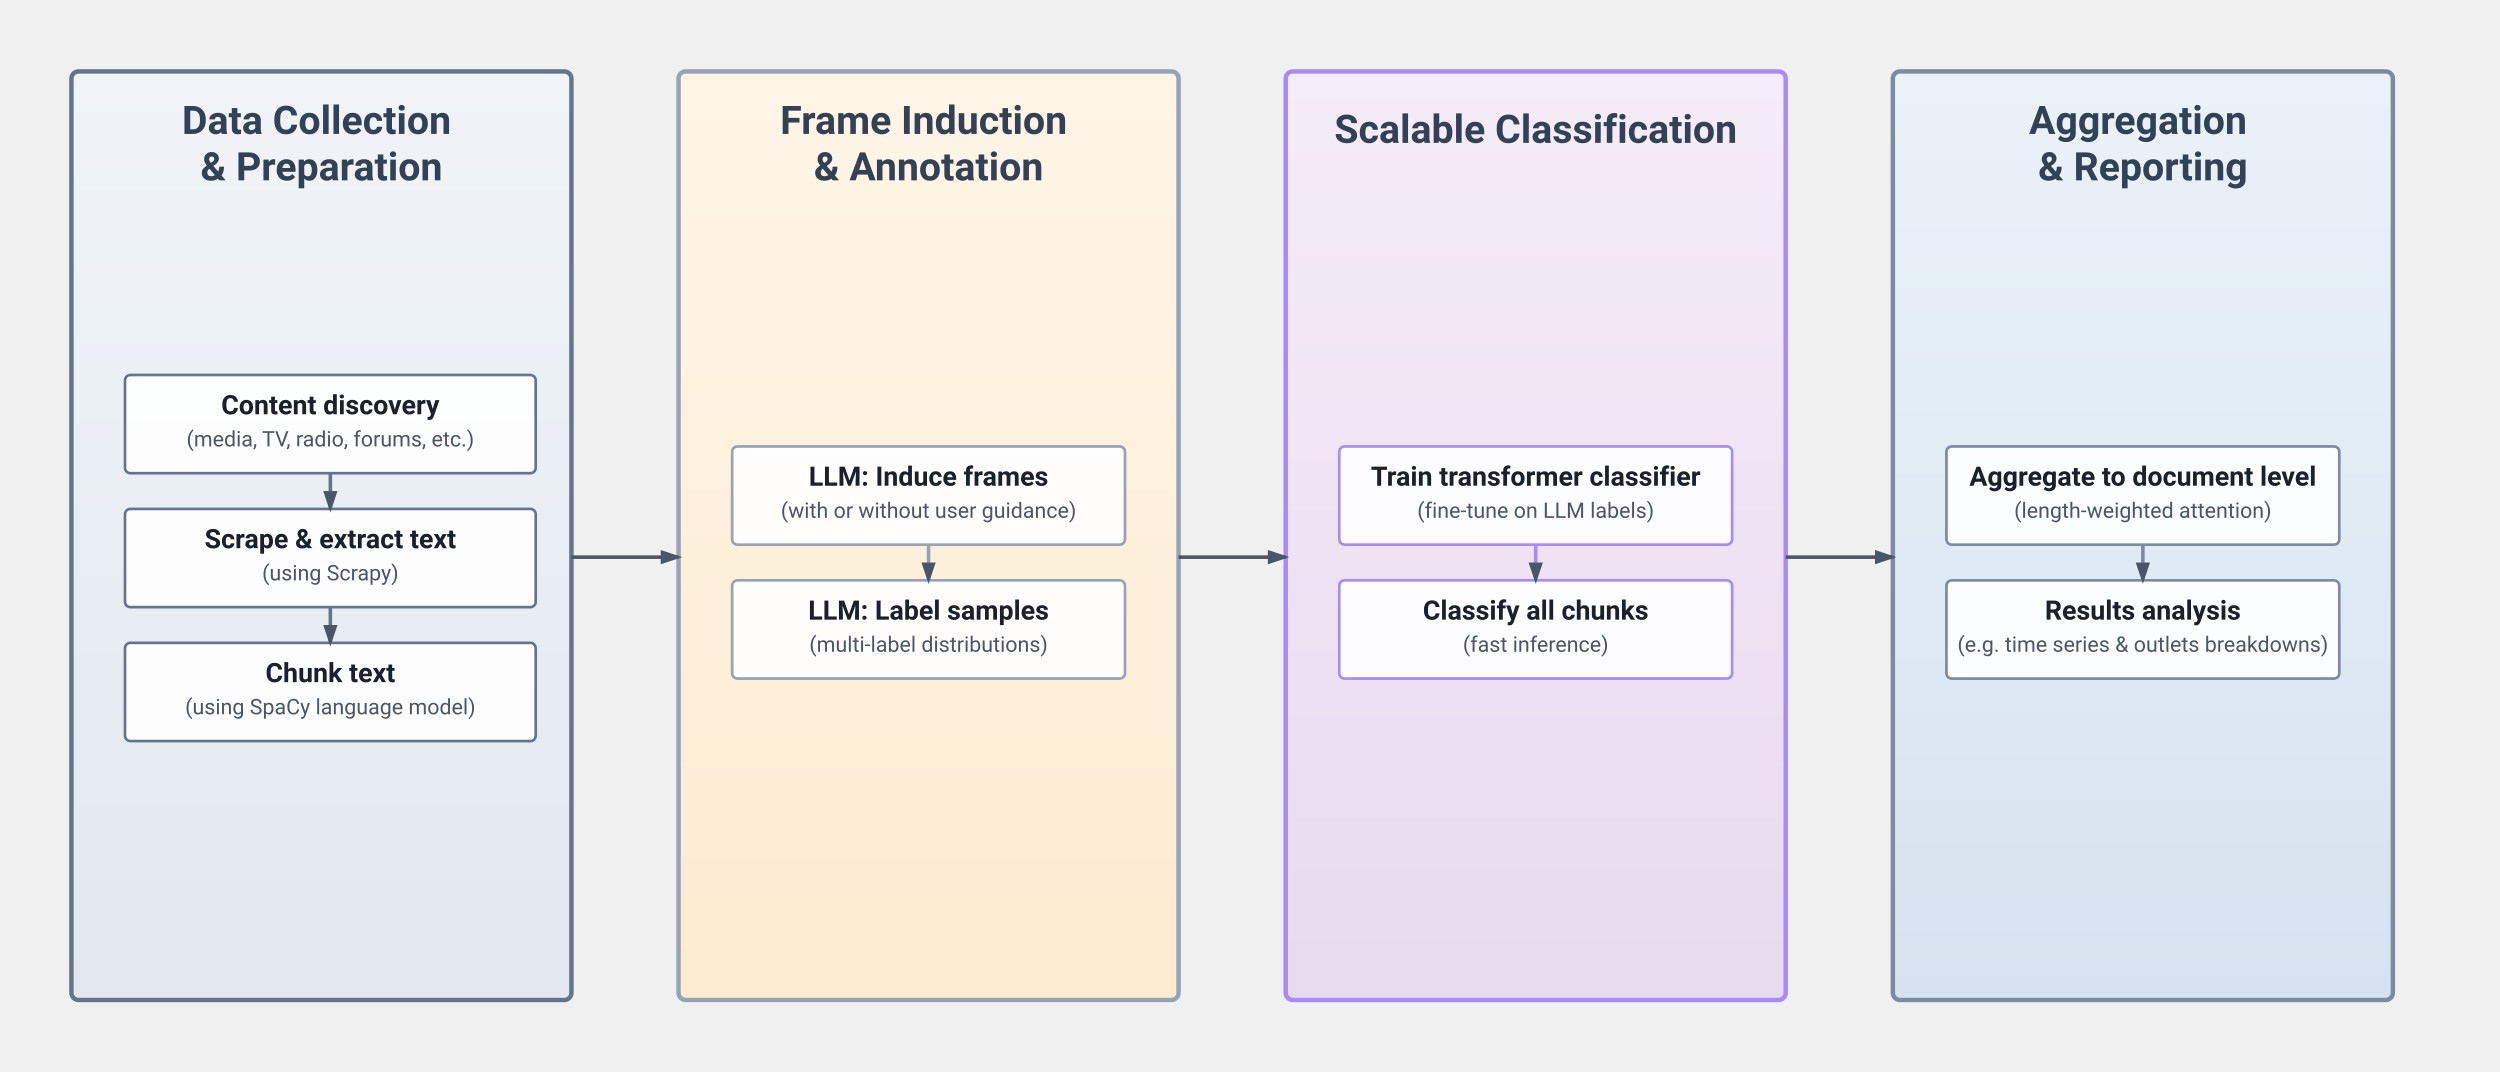
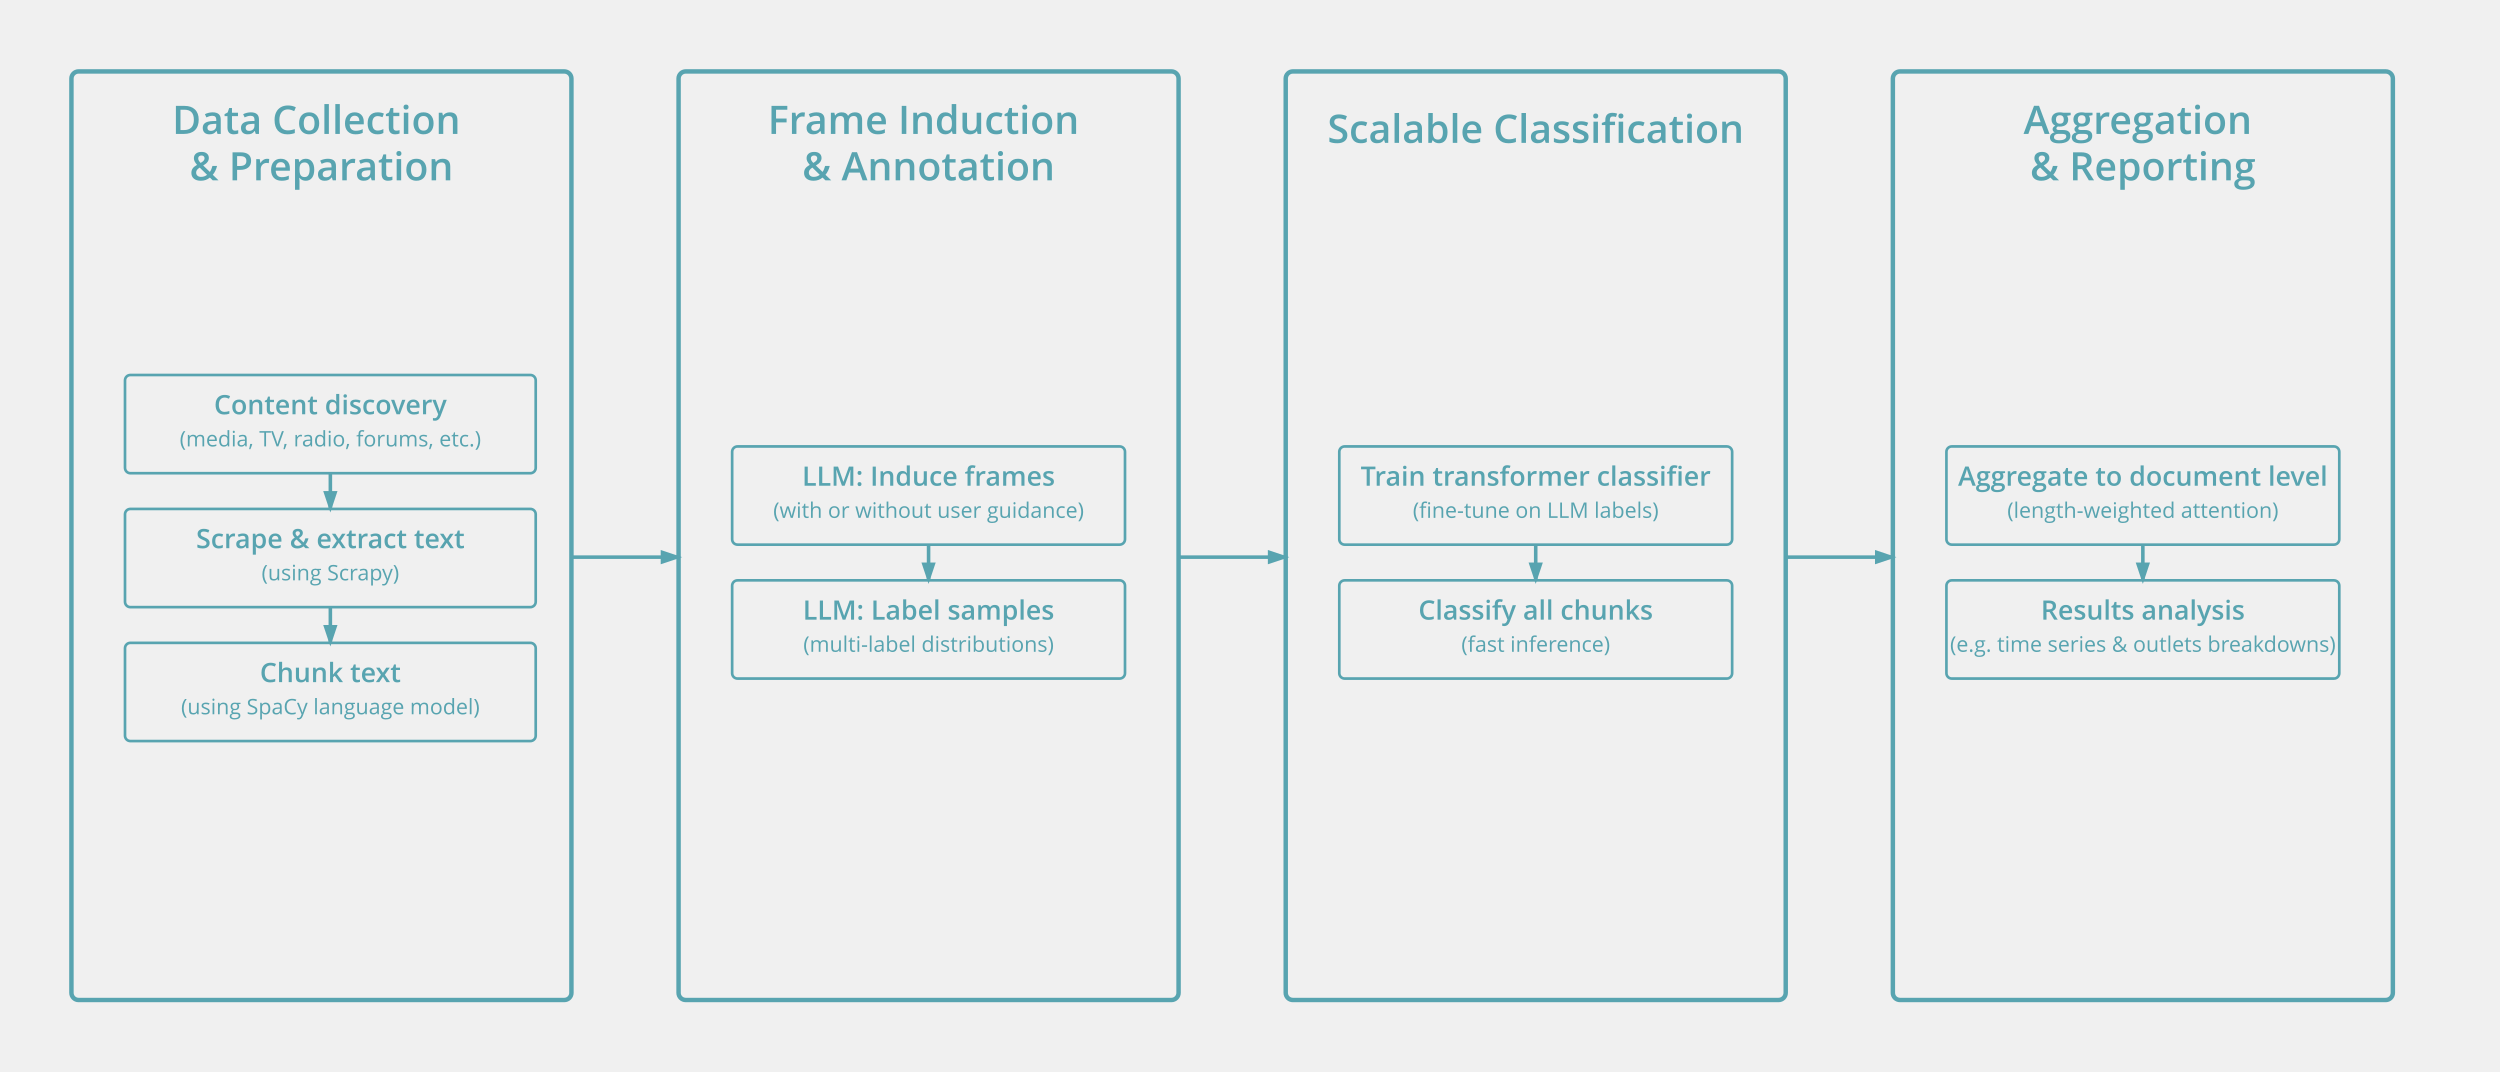
- <svg xmlns="http://www.w3.org/2000/svg" viewBox="0 0 1400 600" style="font-family: -apple-system, BlinkMacSystemFont, 'Segoe UI', 'Roboto', 'Helvetica Neue', Arial, sans-serif;">
+ <svg xmlns="http://www.w3.org/2000/svg" viewBox="0 0 1400 600" style="font-family: 'Open Sans', Arial, sans-serif;">
  <defs>
-     <linearGradient id="collectionGrad" x1="0%" y1="0%" x2="0%" y2="100%">
-       <stop offset="0%" style="stop-color:#f0f4f8;stop-opacity:1" />
-       <stop offset="100%" style="stop-color:#e2e8f0;stop-opacity:1" />
-     </linearGradient>
-     <linearGradient id="discoveryGrad" x1="0%" y1="0%" x2="0%" y2="100%">
-       <stop offset="0%" style="stop-color:#fef5e7;stop-opacity:1" />
-       <stop offset="100%" style="stop-color:#fdebd0;stop-opacity:1" />
-     </linearGradient>
-     <linearGradient id="classificationGrad" x1="0%" y1="0%" x2="0%" y2="100%">
-       <stop offset="0%" style="stop-color:#f4ecf7;stop-opacity:1" />
-       <stop offset="100%" style="stop-color:#e8daef;stop-opacity:1" />
-     </linearGradient>
-     <linearGradient id="analysisGrad" x1="0%" y1="0%" x2="0%" y2="100%">
-       <stop offset="0%" style="stop-color:#eaf2f8;stop-opacity:1" />
-       <stop offset="100%" style="stop-color:#d5e3f0;stop-opacity:1" />
-     </linearGradient>
    <marker id="arrowhead" markerWidth="6" markerHeight="6" refX="5" refY="2" orient="auto">
-       <polygon points="0 0, 6 2, 0 4" fill="#4a5568" />
+       <polygon points="0 0, 6 2, 0 4" fill="#58a4b0" />
    </marker>
  </defs>
  <g id="phase1">
-     <rect x="40" y="40" width="280" height="520" rx="4" ry="4" fill="url(#collectionGrad)" stroke="#64748b" stroke-width="2.5" />
-     <text x="180" y="75" text-anchor="middle" font-size="22" font-weight="600" fill="#334155">
+     <rect x="40" y="40" width="280" height="520" rx="4" ry="4" fill="none" stroke="#58a4b0" stroke-width="2.5" />
+     <text x="180" y="75" text-anchor="middle" font-size="22" font-weight="600" fill="#58a4b0">
      <tspan x="180" dy="0">Data Collection</tspan>
      <tspan x="180" dy="26">&amp; Preparation</tspan>
    </text>
-     <rect x="70" y="210" width="230" height="55" rx="3" ry="3" fill="white" fill-opacity="0.9" stroke="#64748b" stroke-width="1.5" />
-     <text x="185" y="232" text-anchor="middle" font-size="15" font-weight="600" fill="#1a202c">
+     <rect x="70" y="210" width="230" height="55" rx="3" ry="3" fill="none" stroke="#58a4b0" stroke-width="1.5" />
+     <text x="185" y="232" text-anchor="middle" font-size="15" font-weight="600" fill="#58a4b0">
      Content discovery
    </text>
-     <text x="185" y="250" text-anchor="middle" font-size="12" fill="#4a5568">
+     <text x="185" y="250" text-anchor="middle" font-size="12" fill="#58a4b0">
      (media, TV, radio, forums, etc.)
    </text>
-     <rect x="70" y="285" width="230" height="55" rx="3" ry="3" fill="white" fill-opacity="0.9" stroke="#64748b" stroke-width="1.5" />
-     <text x="185" y="307" text-anchor="middle" font-size="15" font-weight="600" fill="#1a202c">
+     <rect x="70" y="285" width="230" height="55" rx="3" ry="3" fill="none" stroke="#58a4b0" stroke-width="1.5" />
+     <text x="185" y="307" text-anchor="middle" font-size="15" font-weight="600" fill="#58a4b0">
      Scrape &amp; extract text
    </text>
-     <text x="185" y="325" text-anchor="middle" font-size="12" fill="#4a5568">
+     <text x="185" y="325" text-anchor="middle" font-size="12" fill="#58a4b0">
      (using Scrapy)
    </text>
-     <rect x="70" y="360" width="230" height="55" rx="3" ry="3" fill="white" fill-opacity="0.9" stroke="#64748b" stroke-width="1.5" />
-     <text x="185" y="382" text-anchor="middle" font-size="15" font-weight="600" fill="#1a202c">
+     <rect x="70" y="360" width="230" height="55" rx="3" ry="3" fill="none" stroke="#58a4b0" stroke-width="1.5" />
+     <text x="185" y="382" text-anchor="middle" font-size="15" font-weight="600" fill="#58a4b0">
      Chunk text
    </text>
-     <text x="185" y="400" text-anchor="middle" font-size="12" fill="#4a5568">
+     <text x="185" y="400" text-anchor="middle" font-size="12" fill="#58a4b0">
      (using SpaCy language model)
    </text>
-     <line x1="185" y1="265" x2="185" y2="285" stroke="#64748b" stroke-width="2" marker-end="url(#arrowhead)" />
-     <line x1="185" y1="340" x2="185" y2="360" stroke="#64748b" stroke-width="2" marker-end="url(#arrowhead)" />
+     <line x1="185" y1="265" x2="185" y2="285" stroke="#58a4b0" stroke-width="2" marker-end="url(#arrowhead)" />
+     <line x1="185" y1="340" x2="185" y2="360" stroke="#58a4b0" stroke-width="2" marker-end="url(#arrowhead)" />
  </g>
  <g id="phase2">
-     <rect x="380" y="40" width="280" height="520" rx="4" ry="4" fill="url(#discoveryGrad)" stroke="#94a3b8" stroke-width="2.5" />
-     <text x="520" y="75" text-anchor="middle" font-size="22" font-weight="600" fill="#334155">
+     <rect x="380" y="40" width="280" height="520" rx="4" ry="4" fill="none" stroke="#58a4b0" stroke-width="2.5" />
+     <text x="520" y="75" text-anchor="middle" font-size="22" font-weight="600" fill="#58a4b0">
      <tspan x="520" dy="0">Frame Induction</tspan>
      <tspan x="520" dy="26">&amp; Annotation</tspan>
    </text>
-     <rect x="410" y="250" width="220" height="55" rx="3" ry="3" fill="white" fill-opacity="0.9" stroke="#94a3b8" stroke-width="1.5" />
-     <text x="520" y="272" text-anchor="middle" font-size="15" font-weight="600" fill="#1a202c">
+     <rect x="410" y="250" width="220" height="55" rx="3" ry="3" fill="none" stroke="#58a4b0" stroke-width="1.5" />
+     <text x="520" y="272" text-anchor="middle" font-size="15" font-weight="600" fill="#58a4b0">
      LLM: Induce frames
    </text>
-     <text x="520" y="290" text-anchor="middle" font-size="12" fill="#4a5568">
+     <text x="520" y="290" text-anchor="middle" font-size="12" fill="#58a4b0">
      (with or without user guidance)
    </text>
-     <rect x="410" y="325" width="220" height="55" rx="3" ry="3" fill="white" fill-opacity="0.9" stroke="#94a3b8" stroke-width="1.5" />
-     <text x="520" y="347" text-anchor="middle" font-size="15" font-weight="600" fill="#1a202c">
+     <rect x="410" y="325" width="220" height="55" rx="3" ry="3" fill="none" stroke="#58a4b0" stroke-width="1.5" />
+     <text x="520" y="347" text-anchor="middle" font-size="15" font-weight="600" fill="#58a4b0">
      LLM: Label samples
    </text>
-     <text x="520" y="365" text-anchor="middle" font-size="12" fill="#4a5568">
+     <text x="520" y="365" text-anchor="middle" font-size="12" fill="#58a4b0">
      (multi-label distributions)
    </text>
-     <line x1="520" y1="305" x2="520" y2="325" stroke="#94a3b8" stroke-width="2" marker-end="url(#arrowhead)" />
+     <line x1="520" y1="305" x2="520" y2="325" stroke="#58a4b0" stroke-width="2" marker-end="url(#arrowhead)" />
  </g>
  <g id="phase3">
-     <rect x="720" y="40" width="280" height="520" rx="4" ry="4" fill="url(#classificationGrad)" stroke="#a78bfa" stroke-width="2.5" />
-     <text x="860" y="80" text-anchor="middle" font-size="22" font-weight="600" fill="#334155">
+     <rect x="720" y="40" width="280" height="520" rx="4" ry="4" fill="none" stroke="#58a4b0" stroke-width="2.5" />
+     <text x="860" y="80" text-anchor="middle" font-size="22" font-weight="600" fill="#58a4b0">
      Scalable Classification
    </text>
-     <rect x="750" y="250" width="220" height="55" rx="3" ry="3" fill="white" fill-opacity="0.9" stroke="#a78bfa" stroke-width="1.5" />
-     <text x="860" y="272" text-anchor="middle" font-size="15" font-weight="600" fill="#1a202c">
+     <rect x="750" y="250" width="220" height="55" rx="3" ry="3" fill="none" stroke="#58a4b0" stroke-width="1.5" />
+     <text x="860" y="272" text-anchor="middle" font-size="15" font-weight="600" fill="#58a4b0">
      Train transformer classifier
    </text>
-     <text x="860" y="290" text-anchor="middle" font-size="12" fill="#4a5568">
+     <text x="860" y="290" text-anchor="middle" font-size="12" fill="#58a4b0">
      (fine-tune on LLM labels)
    </text>
-     <rect x="750" y="325" width="220" height="55" rx="3" ry="3" fill="white" fill-opacity="0.9" stroke="#a78bfa" stroke-width="1.5" />
-     <text x="860" y="347" text-anchor="middle" font-size="15" font-weight="600" fill="#1a202c">
+     <rect x="750" y="325" width="220" height="55" rx="3" ry="3" fill="none" stroke="#58a4b0" stroke-width="1.5" />
+     <text x="860" y="347" text-anchor="middle" font-size="15" font-weight="600" fill="#58a4b0">
      Classify all chunks
    </text>
-     <text x="860" y="365" text-anchor="middle" font-size="12" fill="#4a5568">
+     <text x="860" y="365" text-anchor="middle" font-size="12" fill="#58a4b0">
      (fast inference)
    </text>
-     <line x1="860" y1="305" x2="860" y2="325" stroke="#a78bfa" stroke-width="2" marker-end="url(#arrowhead)" />
+     <line x1="860" y1="305" x2="860" y2="325" stroke="#58a4b0" stroke-width="2" marker-end="url(#arrowhead)" />
  </g>
  <g id="phase4">
-     <rect x="1060" y="40" width="280" height="520" rx="4" ry="4" fill="url(#analysisGrad)" stroke="#7c8ba1" stroke-width="2.5" />
-     <text x="1200" y="75" text-anchor="middle" font-size="22" font-weight="600" fill="#334155">
+     <rect x="1060" y="40" width="280" height="520" rx="4" ry="4" fill="none" stroke="#58a4b0" stroke-width="2.5" />
+     <text x="1200" y="75" text-anchor="middle" font-size="22" font-weight="600" fill="#58a4b0">
      <tspan x="1200" dy="0">Aggregation</tspan>
      <tspan x="1200" dy="26">&amp; Reporting</tspan>
    </text>
-     <rect x="1090" y="250" width="220" height="55" rx="3" ry="3" fill="white" fill-opacity="0.9" stroke="#7c8ba1" stroke-width="1.5" />
-     <text x="1200" y="272" text-anchor="middle" font-size="15" font-weight="600" fill="#1a202c">
+     <rect x="1090" y="250" width="220" height="55" rx="3" ry="3" fill="none" stroke="#58a4b0" stroke-width="1.5" />
+     <text x="1200" y="272" text-anchor="middle" font-size="15" font-weight="600" fill="#58a4b0">
      Aggregate to document level
    </text>
-     <text x="1200" y="290" text-anchor="middle" font-size="12" fill="#4a5568">
+     <text x="1200" y="290" text-anchor="middle" font-size="12" fill="#58a4b0">
      (length-weighted attention)
    </text>
-     <rect x="1090" y="325" width="220" height="55" rx="3" ry="3" fill="white" fill-opacity="0.9" stroke="#7c8ba1" stroke-width="1.5" />
-     <text x="1200" y="347" text-anchor="middle" font-size="15" font-weight="600" fill="#1a202c">
+     <rect x="1090" y="325" width="220" height="55" rx="3" ry="3" fill="none" stroke="#58a4b0" stroke-width="1.5" />
+     <text x="1200" y="347" text-anchor="middle" font-size="15" font-weight="600" fill="#58a4b0">
      Results analysis
    </text>
-     <text x="1200" y="365" text-anchor="middle" font-size="12" fill="#4a5568">
+     <text x="1200" y="365" text-anchor="middle" font-size="12" fill="#58a4b0">
      (e.g. time series &amp; outlets breakdowns)
    </text>
-     <line x1="1200" y1="305" x2="1200" y2="325" stroke="#7c8ba1" stroke-width="2" marker-end="url(#arrowhead)" />
+     <line x1="1200" y1="305" x2="1200" y2="325" stroke="#58a4b0" stroke-width="2" marker-end="url(#arrowhead)" />
  </g>
-   <line x1="320" y1="312" x2="380" y2="312" stroke="#4a5568" stroke-width="2" marker-end="url(#arrowhead)" />
-   <line x1="660" y1="312" x2="720" y2="312" stroke="#4a5568" stroke-width="2" marker-end="url(#arrowhead)" />
-   <line x1="1000" y1="312" x2="1060" y2="312" stroke="#4a5568" stroke-width="2" marker-end="url(#arrowhead)" />
+   <line x1="320" y1="312" x2="380" y2="312" stroke="#58a4b0" stroke-width="2" marker-end="url(#arrowhead)" />
+   <line x1="660" y1="312" x2="720" y2="312" stroke="#58a4b0" stroke-width="2" marker-end="url(#arrowhead)" />
+   <line x1="1000" y1="312" x2="1060" y2="312" stroke="#58a4b0" stroke-width="2" marker-end="url(#arrowhead)" />
</svg>
